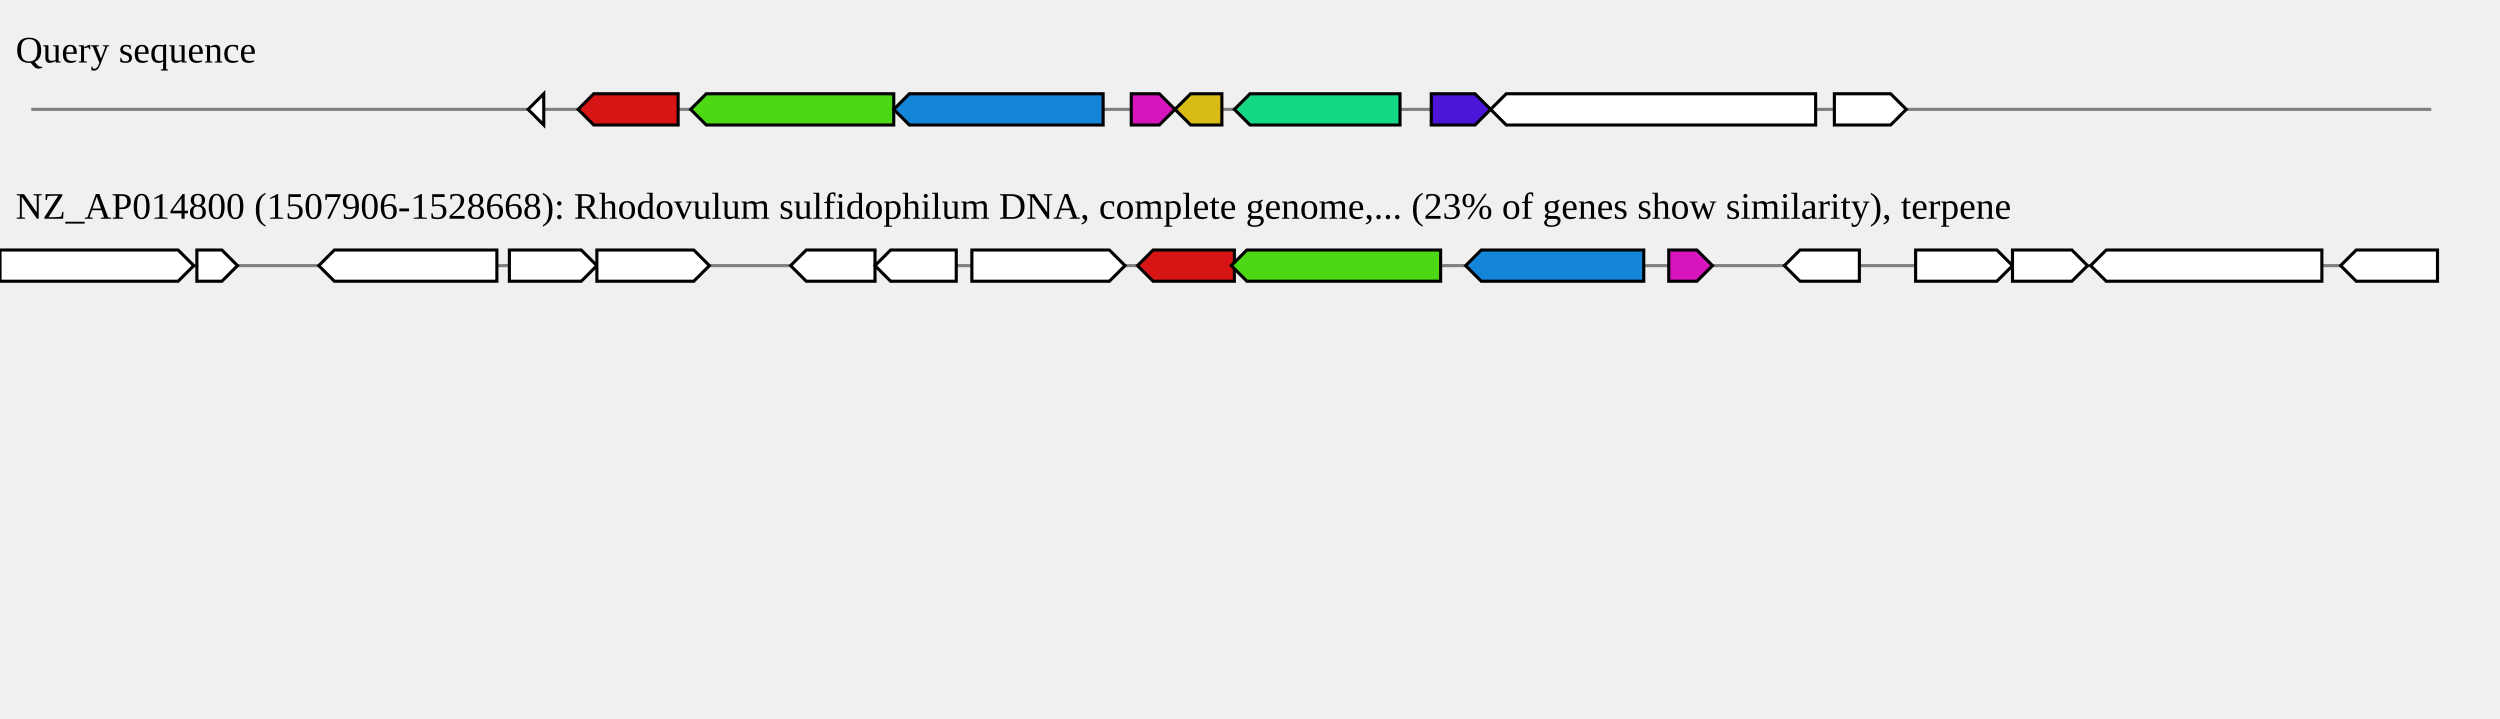
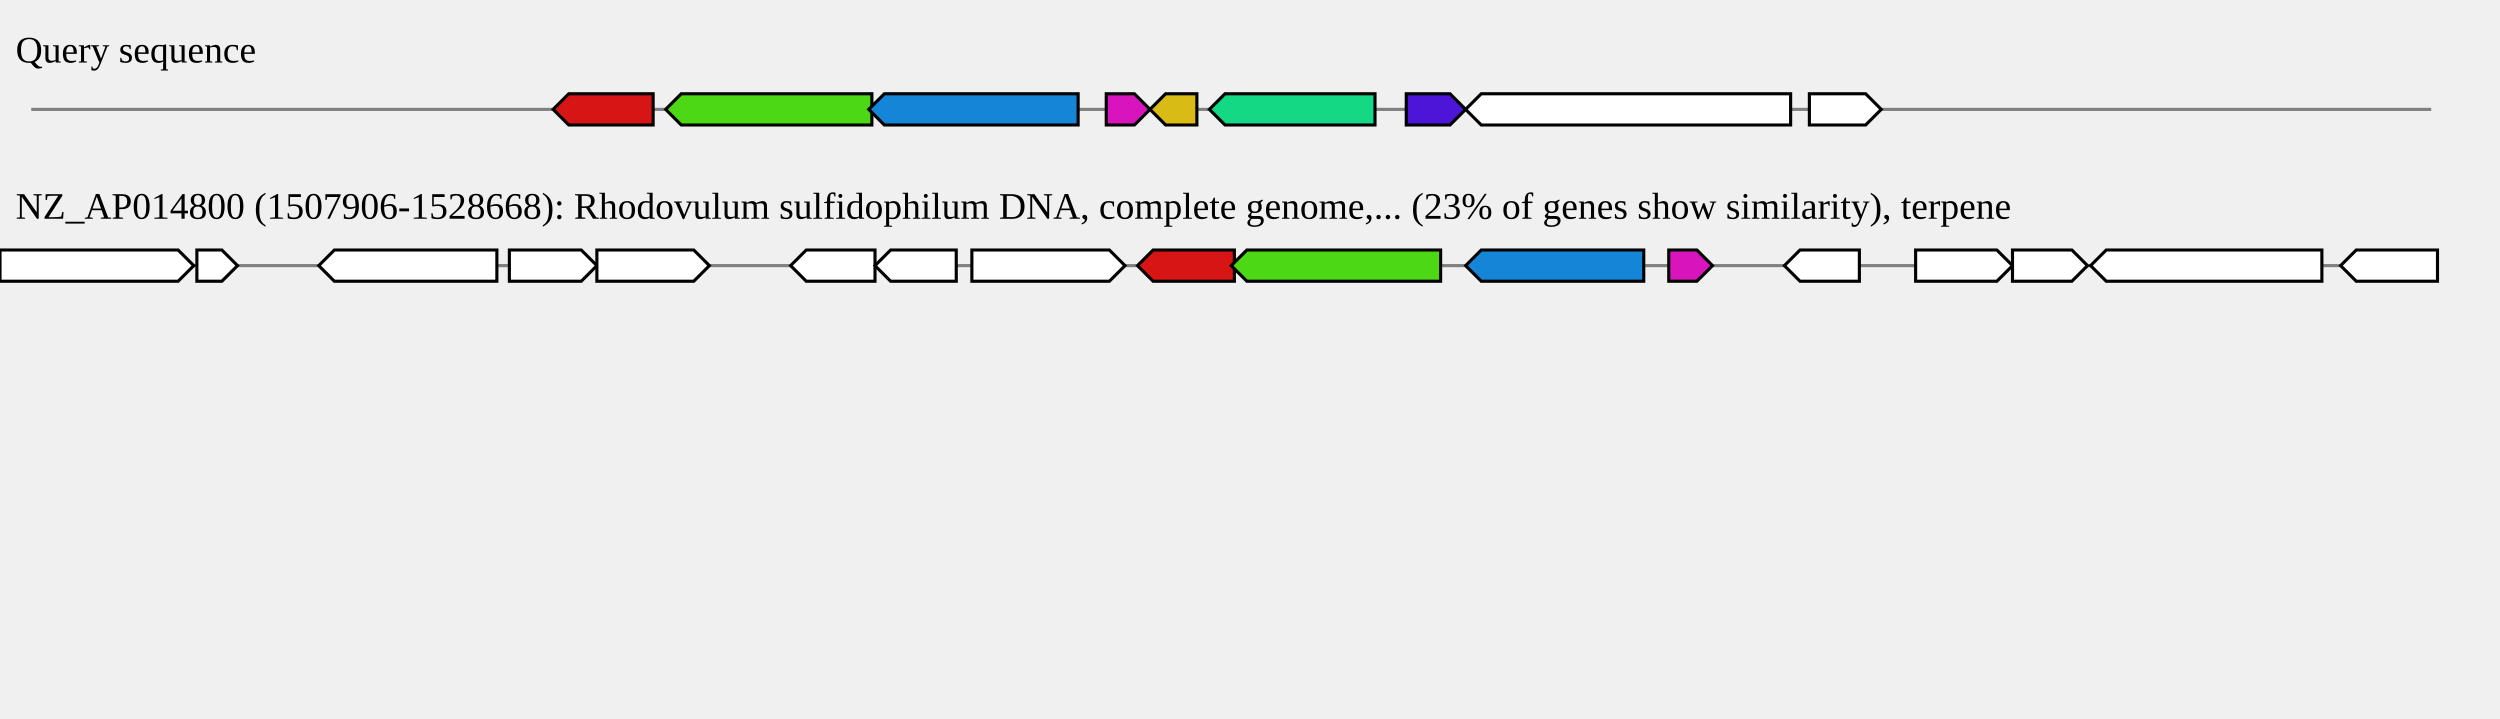
<svg xmlns="http://www.w3.org/2000/svg" xmlns:xlink="http://www.w3.org/1999/xlink" version="1.1" x="0" y="0" height="230" width="800" viewBox="0 0 800 230" preserveAspectRatio="none">
  <g label="Query sequence" class="clusterblast-cluster">
    <text x="5" y="20" class="clusterblast-acc">
Query sequence</text>
    <line x1="10" y1="35" x2="778.0" y2="35" style="stroke-width:1; stroke:grey; " />
-     <polygon points="169,35 174,30 174,30 174,40 174,40 169,35 " style="fill:white; stroke-width:1; stroke:black; " description="&lt;b&gt;ctg36_1&lt;/b&gt;&lt;br&gt;ctg36 1&lt;br&gt;Location: 2 - 113" locus_tag="ctg36_1" class="clusterblast-orf" id="dummy-1_q0_0_all" />
-     <polygon points="185,35 190,30 217,30 217,40 190,40 185,35 " style="fill:#d81515; stroke-width:1; stroke:black; " description="&lt;b&gt;ctg36_2&lt;/b&gt;&lt;br&gt;ctg36 2&lt;br&gt;Location: 397 - 1171" locus_tag="ctg36_2" class="clusterblast-orf" id="dummy-1_q1_0_all" />
-     <polygon points="221,35 226,30 286,30 286,40 226,40 221,35 " style="fill:#4dd815; stroke-width:1; stroke:black; " description="&lt;b&gt;ctg36_3&lt;/b&gt;&lt;br&gt;ctg36 3&lt;br&gt;Location: 1269 - 2898" locus_tag="ctg36_3" class="clusterblast-orf" id="dummy-1_q2_0_all" />
-     <polygon points="286,35 291,30 353,30 353,40 291,40 286,35 " style="fill:#1585d8; stroke-width:1; stroke:black; " description="&lt;b&gt;ctg36_4&lt;/b&gt;&lt;br&gt;ctg36 4&lt;br&gt;Location: 2894 - 4550" locus_tag="ctg36_4" class="clusterblast-orf" id="dummy-1_q3_0_all" />
-     <polygon points="362,40 371,40 376,35 371,30 362,30 362,40 " style="fill:#d815bc; stroke-width:1; stroke:black; " description="&lt;b&gt;ctg36_5&lt;/b&gt;&lt;br&gt;ctg36 5&lt;br&gt;Location: 4767 - 5112" locus_tag="ctg36_5" class="clusterblast-orf" id="dummy-1_q4_0_all" />
-     <polygon points="376,35 381,30 391,30 391,40 381,40 376,35 " style="fill:#d8bc15; stroke-width:1; stroke:black; " description="&lt;b&gt;ctg36_6&lt;/b&gt;&lt;br&gt;ctg36 6&lt;br&gt;Location: 5116 - 5473" locus_tag="ctg36_6" class="clusterblast-orf" id="dummy-1_q5_0_all" />
-     <polygon points="395,35 400,30 448,30 448,40 400,40 395,35 " style="fill:#15d885; stroke-width:1; stroke:black; " description="&lt;b&gt;ctg36_7&lt;/b&gt;&lt;br&gt;ctg36 7&lt;br&gt;Location: 5582 - 6902" locus_tag="ctg36_7" class="clusterblast-orf" id="dummy-1_q6_0_all" />
-     <polygon points="458,40 472,40 477,35 472,30 458,30 458,40 " style="fill:#4d15d8; stroke-width:1; stroke:black; " description="&lt;b&gt;ctg36_8&lt;/b&gt;&lt;br&gt;ctg36 8&lt;br&gt;Location: 7138 - 7612" locus_tag="ctg36_8" class="clusterblast-orf" id="dummy-1_q7_0_all" />
-     <polygon points="477,35 482,30 581,30 581,40 482,40 477,35 " style="fill:white; stroke-width:1; stroke:black; " description="&lt;b&gt;ctg36_9&lt;/b&gt;&lt;br&gt;ctg36 9&lt;br&gt;Location: 7615 - 10183" locus_tag="ctg36_9" class="clusterblast-orf" id="dummy-1_q8_0_all" />
-     <polygon points="587,40 605,40 610,35 605,30 587,30 587,40 " style="fill:white; stroke-width:1; stroke:black; " description="&lt;b&gt;ctg36_10&lt;/b&gt;&lt;br&gt;ctg36 10&lt;br&gt;Location: 10318 - 10906" locus_tag="ctg36_10" class="clusterblast-orf" id="dummy-1_q9_0_all" />
+     <polygon points="177,35 182,30 209,30 209,40 182,40 177,35 " style="fill:#d81515; stroke-width:1; stroke:black; " description="&lt;b&gt;LGINICCL_00900&lt;/b&gt;&lt;br&gt;hypothetical protein&lt;br&gt;Location: 397 - 1171" locus_tag="LGINICCL_00900" class="clusterblast-orf" id="dummy-1_q0_0_all" />
+     <polygon points="213,35 218,30 279,30 279,40 218,40 213,35 " style="fill:#4dd815; stroke-width:1; stroke:black; " description="&lt;b&gt;LGINICCL_00901&lt;/b&gt;&lt;br&gt;(R)-citramalate synthase&lt;br&gt;Location: 1269 - 2898" locus_tag="LGINICCL_00901" class="clusterblast-orf" id="dummy-1_q1_0_all" />
+     <polygon points="278,35 283,30 345,30 345,40 283,40 278,35 " style="fill:#1585d8; stroke-width:1; stroke:black; " description="&lt;b&gt;LGINICCL_00902&lt;/b&gt;&lt;br&gt;L-cysteine:1D-myo-inositol 2-amino-2-deoxy-alpha-D-glucopyranoside ligase&lt;br&gt;Location: 2894 - 4550" locus_tag="LGINICCL_00902" class="clusterblast-orf" id="dummy-1_q2_0_all" />
+     <polygon points="354,40 363,40 368,35 363,30 354,30 354,40 " style="fill:#d815bc; stroke-width:1; stroke:black; " description="&lt;b&gt;LGINICCL_00903&lt;/b&gt;&lt;br&gt;hypothetical protein&lt;br&gt;Location: 4767 - 5112" locus_tag="LGINICCL_00903" class="clusterblast-orf" id="dummy-1_q3_0_all" />
+     <polygon points="368,35 373,30 383,30 383,40 373,40 368,35 " style="fill:#d8bc15; stroke-width:1; stroke:black; " description="&lt;b&gt;LGINICCL_00904&lt;/b&gt;&lt;br&gt;hypothetical protein&lt;br&gt;Location: 5116 - 5473" locus_tag="LGINICCL_00904" class="clusterblast-orf" id="dummy-1_q4_0_all" />
+     <polygon points="387,35 392,30 440,30 440,40 392,40 387,35 " style="fill:#15d885; stroke-width:1; stroke:black; " description="&lt;b&gt;LGINICCL_00905&lt;/b&gt;&lt;br&gt;hypothetical protein&lt;br&gt;Location: 5582 - 6902" locus_tag="LGINICCL_00905" class="clusterblast-orf" id="dummy-1_q5_0_all" />
+     <polygon points="450,40 464,40 469,35 464,30 450,30 450,40 " style="fill:#4d15d8; stroke-width:1; stroke:black; " description="&lt;b&gt;LGINICCL_00906&lt;/b&gt;&lt;br&gt;HTH-type transcriptional repressor NsrR&lt;br&gt;Location: 7138 - 7612" locus_tag="LGINICCL_00906" class="clusterblast-orf" id="dummy-1_q6_0_all" />
+     <polygon points="469,35 474,30 573,30 573,40 474,40 469,35 " style="fill:white; stroke-width:1; stroke:black; " description="&lt;b&gt;LGINICCL_00907&lt;/b&gt;&lt;br&gt;Aminopeptidase N&lt;br&gt;Location: 7615 - 10183" locus_tag="LGINICCL_00907" class="clusterblast-orf" id="dummy-1_q7_0_all" />
+     <polygon points="579,40 597,40 602,35 597,30 579,30 579,40 " style="fill:white; stroke-width:1; stroke:black; " description="&lt;b&gt;LGINICCL_00908&lt;/b&gt;&lt;br&gt;hypothetical protein&lt;br&gt;Location: 10318 - 10906" locus_tag="LGINICCL_00908" class="clusterblast-orf" id="dummy-1_q8_0_all" />
  </g>
  <g label="NZ_AP014800" description="NZ_AP014800 (1507906-1528668): Rhodovulum sulfidophilum DNA, complete genome,... (23% of genes show similarity), terpene" class="clusterblast-cluster">
    <text x="5" y="70" class="clusterblast-acc">
      <a xlink:href="https://antismash-db.secondarymetabolites.org/area.html?record=NZ_AP014800&amp;start=1507906&amp;end=1528668" target="_blank">NZ_AP014800 (1507906-1528668)</a>: Rhodovulum sulfidophilum DNA, complete genome,... (23% of genes show similarity), terpene</text>
    <line x1="10" y1="85" x2="778.0" y2="85" style="stroke-width:1; stroke:grey; " />
  </g>
  <g id="a1_000">
    <polygon points="0,90 57,90 62,85 57,80 0,80 0,90 " style="fill:white; stroke-width:1; stroke:black; " description="&lt;b&gt;NHU_RS06840&lt;/b&gt;&lt;br&gt;GMC family oxidoreductase&lt;br&gt;Location: 1527682 - 1526129" locus_tag="NHU_RS06840" class="clusterblast-orf" id="dummy-1_h1_2_0" />
  </g>
  <g id="a1_001">
    <polygon points="63,90 71,90 76,85 71,80 63,80 63,90 " style="fill:white; stroke-width:1; stroke:black; " description="&lt;b&gt;NHU_RS06835&lt;/b&gt;&lt;br&gt;hypothetical protein&lt;br&gt;Location: 1526120 - 1525794" locus_tag="NHU_RS06835" class="clusterblast-orf" id="dummy-1_h1_2_1" />
  </g>
  <g id="a1_002">
    <polygon points="102,85 107,80 159,80 159,90 107,90 102,85 " style="fill:white; stroke-width:1; stroke:black; " description="&lt;b&gt;NHU_RS06830&lt;/b&gt;&lt;br&gt;PLP-dependent aminotransferase family protein&lt;br&gt;Location: 1525147 - 1523732" locus_tag="NHU_RS06830" class="clusterblast-orf" id="dummy-1_h1_2_2" />
  </g>
  <g id="a1_003">
    <polygon points="163,90 186,90 191,85 186,80 163,80 163,90 " style="fill:white; stroke-width:1; stroke:black; " description="&lt;b&gt;NHU_RS06825&lt;/b&gt;&lt;br&gt;MOSC domain-containing protein&lt;br&gt;Location: 1523640 - 1522945" locus_tag="NHU_RS06825" class="clusterblast-orf" id="dummy-1_h1_2_3" />
  </g>
  <g id="a1_004">
    <polygon points="191,90 222,90 227,85 222,80 191,80 191,90 " style="fill:white; stroke-width:1; stroke:black; " description="&lt;b&gt;NHU_RS06820&lt;/b&gt;&lt;br&gt;pyridoxal kinase&lt;br&gt;Location: 1522948 - 1522052" locus_tag="NHU_RS06820" class="clusterblast-orf" id="dummy-1_h1_2_4" />
  </g>
  <g id="a1_005">
    <polygon points="253,85 258,80 280,80 280,90 258,90 253,85 " style="fill:white; stroke-width:1; stroke:black; " description="&lt;b&gt;NHU_RS06815&lt;/b&gt;&lt;br&gt;phospholipase&lt;br&gt;Location: 1521416 - 1520742" locus_tag="NHU_RS06815" class="clusterblast-orf" id="dummy-1_h1_2_5" />
  </g>
  <g id="a1_006">
    <polygon points="280,85 285,80 306,80 306,90 285,90 280,85 " style="fill:white; stroke-width:1; stroke:black; " description="&lt;b&gt;NHU_RS06810&lt;/b&gt;&lt;br&gt;DNA-3-methyladenine glycosylase 2 family protein&lt;br&gt;Location: 1520745 - 1520116" locus_tag="NHU_RS06810" class="clusterblast-orf" id="dummy-1_h1_2_6" />
  </g>
  <g id="a1_007">
    <polygon points="311,90 355,90 360,85 355,80 311,80 311,90 " style="fill:white; stroke-width:1; stroke:black; " description="&lt;b&gt;NHU_RS06805&lt;/b&gt;&lt;br&gt;MFS transporter&lt;br&gt;Location: 1519991 - 1518768" locus_tag="NHU_RS06805" class="clusterblast-orf" id="dummy-1_h1_2_7" />
  </g>
  <g id="a1_008">
-     <polygon points="364,85 369,80 395,80 395,90 369,90 364,85 " style="fill:#d81515; stroke-width:1; stroke:black; " description="&lt;b&gt;NHU_RS06800&lt;/b&gt;&lt;br&gt;squalene/phytoene synthase family protein&lt;br&gt;Location: 1518668 - 1517907&lt;br&gt;&lt;br&gt;&lt;b&gt;BlastP hit with ctg36_2&lt;/b&gt;&lt;br&gt;Percentage identity: 51&lt;br&gt;Percentage coverage: 101&lt;br&gt;BLAST bit score: 211&lt;br&gt;E-value: 1.83e-66" locus_tag="NHU_RS06800" class="clusterblast-orf" id="dummy-1_h1_2_8" />
+     <polygon points="364,85 369,80 395,80 395,90 369,90 364,85 " style="fill:#d81515; stroke-width:1; stroke:black; " description="&lt;b&gt;NHU_RS06800&lt;/b&gt;&lt;br&gt;squalene/phytoene synthase family protein&lt;br&gt;Location: 1518668 - 1517907&lt;br&gt;&lt;br&gt;&lt;b&gt;BlastP hit with LGINICCL_00900&lt;/b&gt;&lt;br&gt;Percentage identity: 51&lt;br&gt;Percentage coverage: 101&lt;br&gt;BLAST bit score: 211&lt;br&gt;E-value: 1.83e-66" locus_tag="NHU_RS06800" class="clusterblast-orf" id="dummy-1_h1_2_8" />
  </g>
  <g id="a1_009">
-     <polygon points="394,85 399,80 461,80 461,90 399,90 394,85 " style="fill:#4dd815; stroke-width:1; stroke:black; " description="&lt;b&gt;NHU_RS06795&lt;/b&gt;&lt;br&gt;citramalate synthase&lt;br&gt;Location: 1517917 - 1516277&lt;br&gt;&lt;br&gt;&lt;b&gt;BlastP hit with ctg36_3&lt;/b&gt;&lt;br&gt;Percentage identity: 76&lt;br&gt;Percentage coverage: 99&lt;br&gt;BLAST bit score: 798&lt;br&gt;E-value: 1.85e-288" locus_tag="NHU_RS06795" class="clusterblast-orf" id="dummy-1_h1_2_9" />
+     <polygon points="394,85 399,80 461,80 461,90 399,90 394,85 " style="fill:#4dd815; stroke-width:1; stroke:black; " description="&lt;b&gt;NHU_RS06795&lt;/b&gt;&lt;br&gt;citramalate synthase&lt;br&gt;Location: 1517917 - 1516277&lt;br&gt;&lt;br&gt;&lt;b&gt;BlastP hit with LGINICCL_00901&lt;/b&gt;&lt;br&gt;Percentage identity: 76&lt;br&gt;Percentage coverage: 99&lt;br&gt;BLAST bit score: 798&lt;br&gt;E-value: 1.85e-288" locus_tag="NHU_RS06795" class="clusterblast-orf" id="dummy-1_h1_2_9" />
  </g>
  <g id="a1_0010">
-     <polygon points="469,85 474,80 526,80 526,90 474,90 469,85 " style="fill:#1585d8; stroke-width:1; stroke:black; " description="&lt;b&gt;NHU_RS06790&lt;/b&gt;&lt;br&gt;cysteine--tRNA ligase&lt;br&gt;Location: 1516071 - 1514674&lt;br&gt;&lt;br&gt;&lt;b&gt;BlastP hit with ctg36_4&lt;/b&gt;&lt;br&gt;Percentage identity: 61&lt;br&gt;Percentage coverage: 82&lt;br&gt;BLAST bit score: 538&lt;br&gt;E-value: 4.7e-187" locus_tag="NHU_RS06790" class="clusterblast-orf" id="dummy-1_h1_2_10" />
+     <polygon points="469,85 474,80 526,80 526,90 474,90 469,85 " style="fill:#1585d8; stroke-width:1; stroke:black; " description="&lt;b&gt;NHU_RS06790&lt;/b&gt;&lt;br&gt;cysteine--tRNA ligase&lt;br&gt;Location: 1516071 - 1514674&lt;br&gt;&lt;br&gt;&lt;b&gt;BlastP hit with LGINICCL_00902&lt;/b&gt;&lt;br&gt;Percentage identity: 61&lt;br&gt;Percentage coverage: 82&lt;br&gt;BLAST bit score: 538&lt;br&gt;E-value: 4.7e-187" locus_tag="NHU_RS06790" class="clusterblast-orf" id="dummy-1_h1_2_10" />
  </g>
  <g id="a1_0011">
-     <polygon points="534,90 543,90 548,85 543,80 534,80 534,90 " style="fill:#d815bc; stroke-width:1; stroke:black; " description="&lt;b&gt;NHU_RS06785&lt;/b&gt;&lt;br&gt;hypothetical protein&lt;br&gt;Location: 1514476 - 1514111&lt;br&gt;&lt;br&gt;&lt;b&gt;BlastP hit with ctg36_5&lt;/b&gt;&lt;br&gt;Percentage identity: 46&lt;br&gt;Percentage coverage: 98&lt;br&gt;BLAST bit score: 100&lt;br&gt;E-value: 1.56e-26" locus_tag="NHU_RS06785" class="clusterblast-orf" id="dummy-1_h1_2_11" />
+     <polygon points="534,90 543,90 548,85 543,80 534,80 534,90 " style="fill:#d815bc; stroke-width:1; stroke:black; " description="&lt;b&gt;NHU_RS06785&lt;/b&gt;&lt;br&gt;hypothetical protein&lt;br&gt;Location: 1514476 - 1514111&lt;br&gt;&lt;br&gt;&lt;b&gt;BlastP hit with LGINICCL_00903&lt;/b&gt;&lt;br&gt;Percentage identity: 46&lt;br&gt;Percentage coverage: 98&lt;br&gt;BLAST bit score: 100&lt;br&gt;E-value: 1.56e-26" locus_tag="NHU_RS06785" class="clusterblast-orf" id="dummy-1_h1_2_11" />
  </g>
  <g id="a1_0012">
    <polygon points="571,85 576,80 595,80 595,90 576,90 571,85 " style="fill:white; stroke-width:1; stroke:black; " description="&lt;b&gt;NHU_RS06780&lt;/b&gt;&lt;br&gt;porin family protein&lt;br&gt;Location: 1513556 - 1512966" locus_tag="NHU_RS06780" class="clusterblast-orf" id="dummy-1_h1_2_12" />
  </g>
  <g id="a1_0013">
    <polygon points="613,90 639,90 644,85 639,80 613,80 613,90 " style="fill:white; stroke-width:1; stroke:black; " description="&lt;b&gt;NHU_RS06775&lt;/b&gt;&lt;br&gt;SDR family NAD(P)-dependent oxidoreductase&lt;br&gt;Location: 1512508 - 1511753" locus_tag="NHU_RS06775" class="clusterblast-orf" id="dummy-1_h1_2_13" />
  </g>
  <g id="a1_0014">
    <polygon points="644,90 663,90 668,85 663,80 644,80 644,90 " style="fill:white; stroke-width:1; stroke:black; " description="&lt;b&gt;NHU_RS06770&lt;/b&gt;&lt;br&gt;hypothetical protein&lt;br&gt;Location: 1511756 - 1511148" locus_tag="NHU_RS06770" class="clusterblast-orf" id="dummy-1_h1_2_14" />
  </g>
  <g id="a1_0015">
    <polygon points="669,85 674,80 743,80 743,90 674,90 669,85 " style="fill:white; stroke-width:1; stroke:black; " description="&lt;b&gt;NHU_RS06765&lt;/b&gt;&lt;br&gt;ATP-binding cassette domain-containing protein&lt;br&gt;Location: 1511141 - 1509294" locus_tag="NHU_RS06765" class="clusterblast-orf" id="dummy-1_h1_2_15" />
  </g>
  <g id="a1_0016">
    <polygon points="749,85 754,80 780,80 780,90 754,90 749,85 " style="fill:white; stroke-width:1; stroke:black; " description="&lt;b&gt;NHU_RS06760&lt;/b&gt;&lt;br&gt;GNAT family N-acetyltransferase&lt;br&gt;Location: 1509145 - 1508399" locus_tag="NHU_RS06760" class="clusterblast-orf" id="dummy-1_h1_2_16" />
  </g>
</svg>
